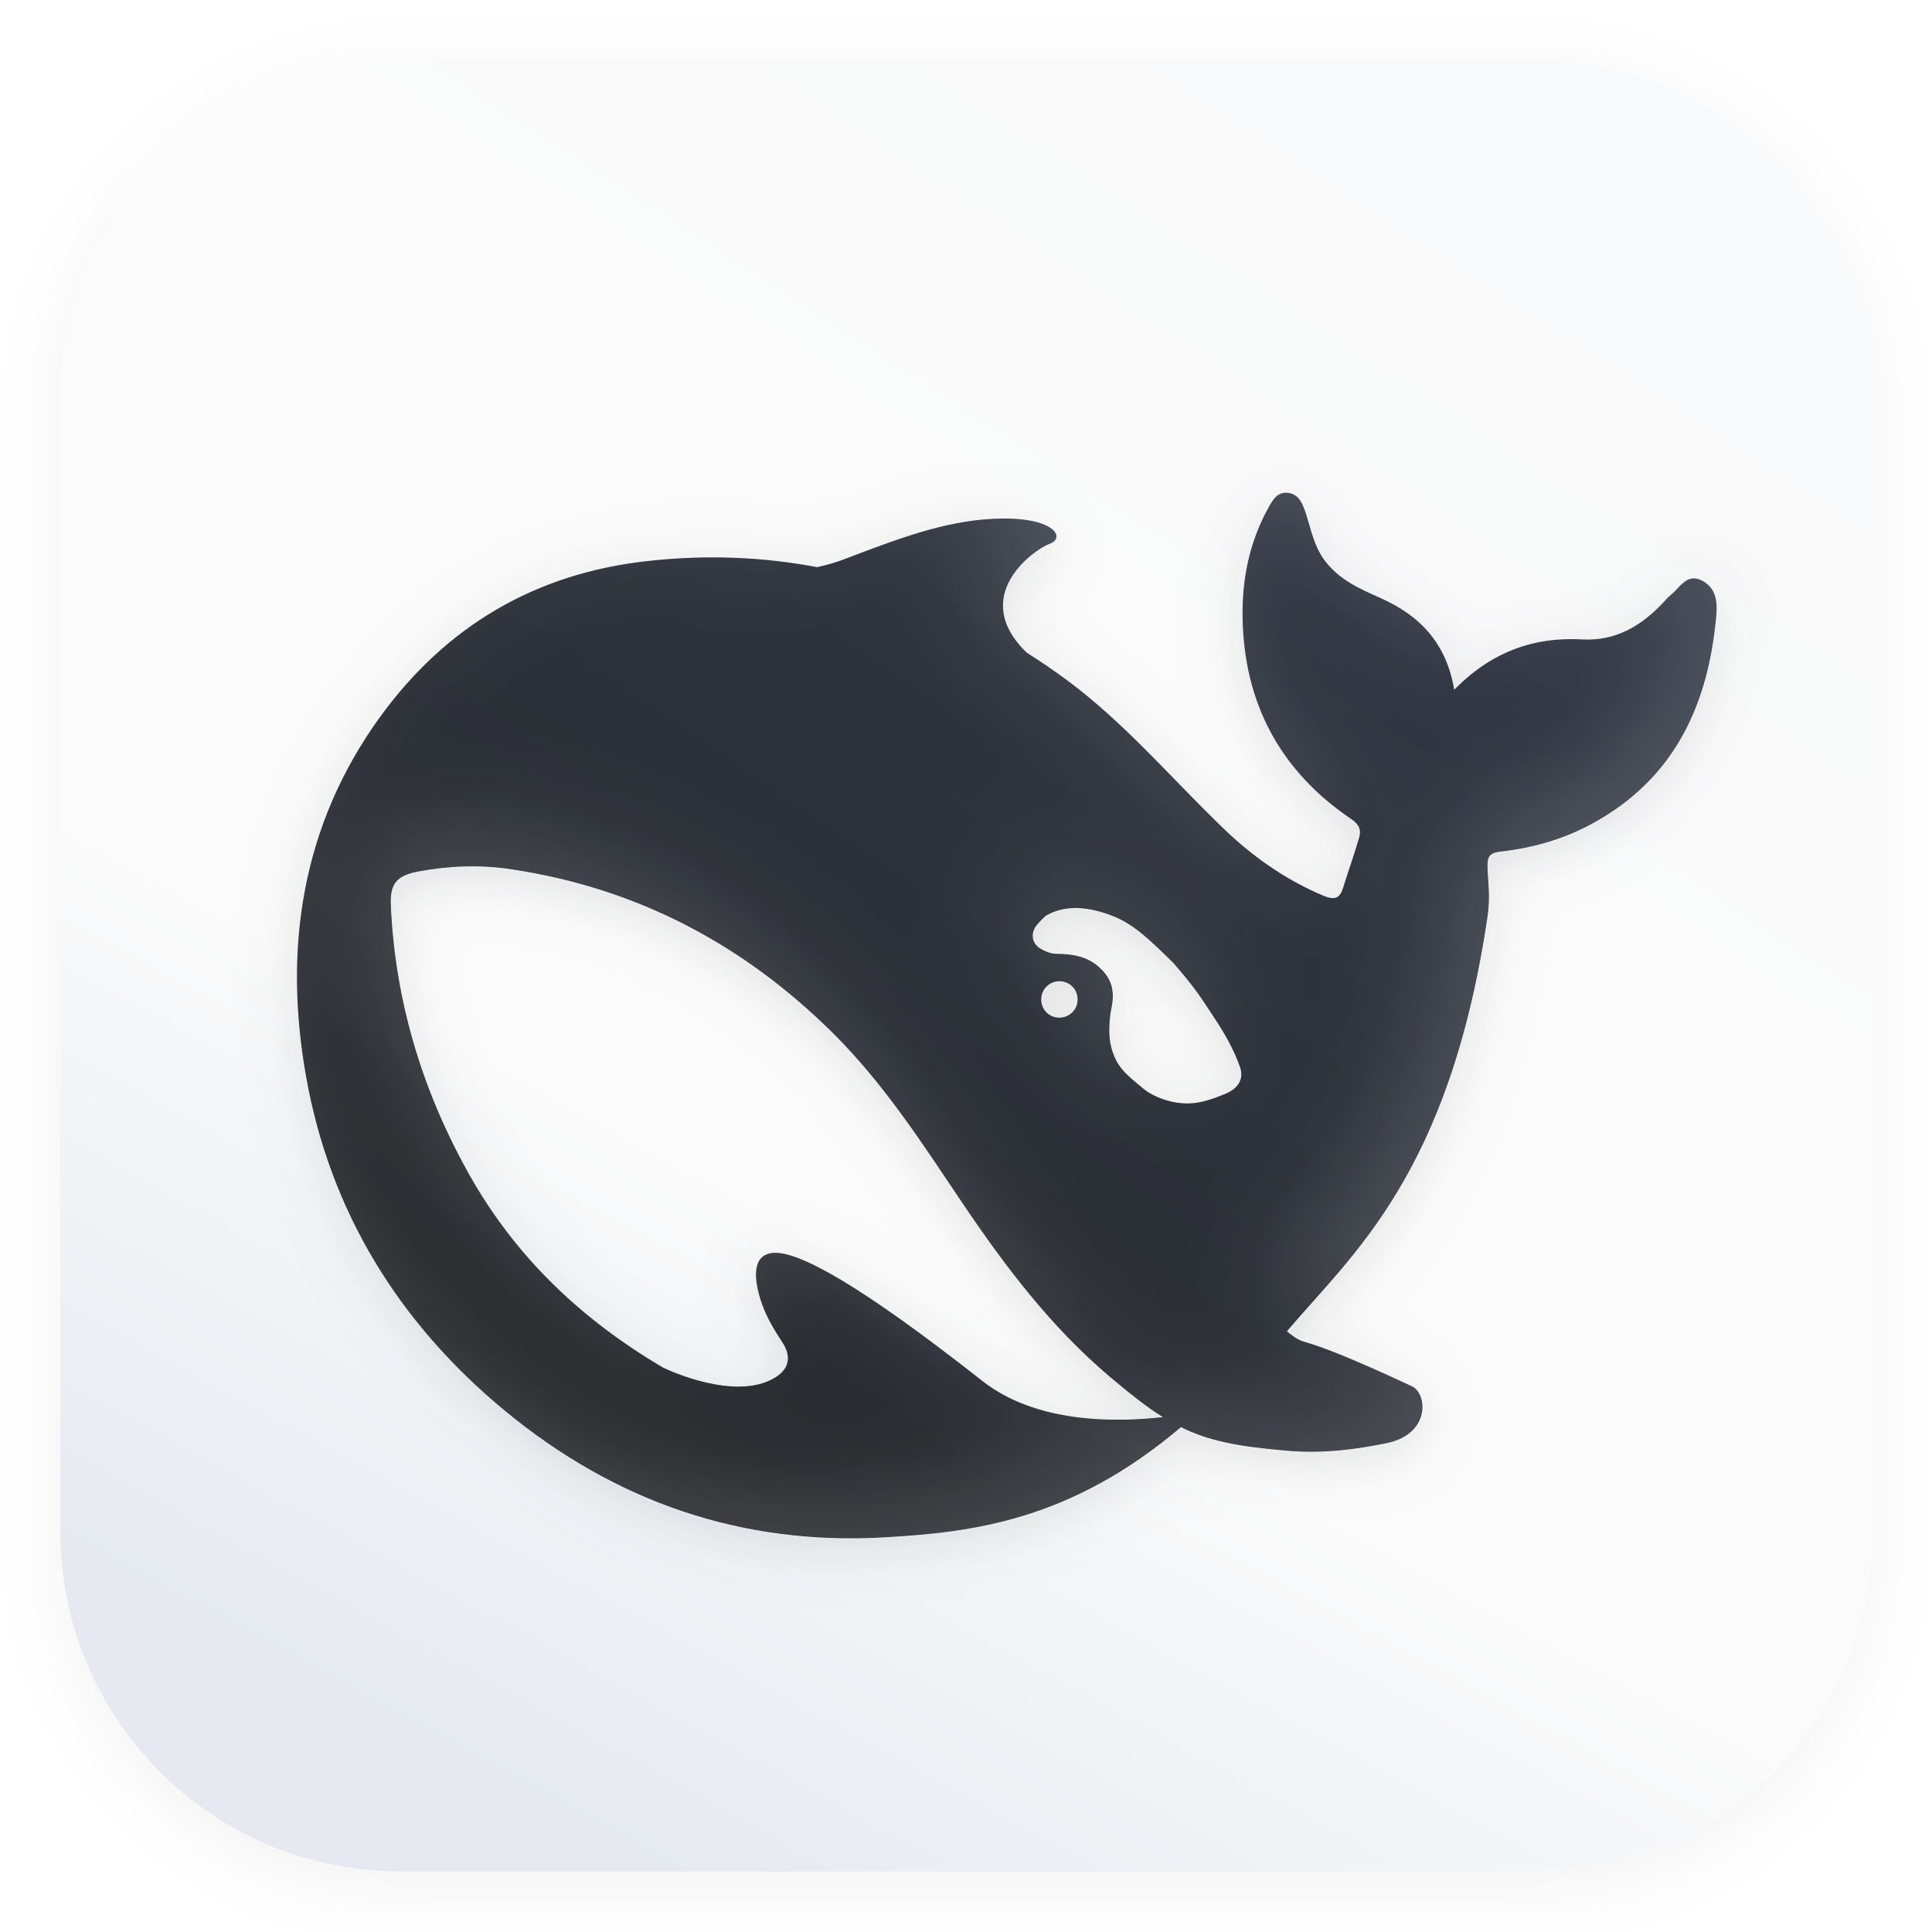
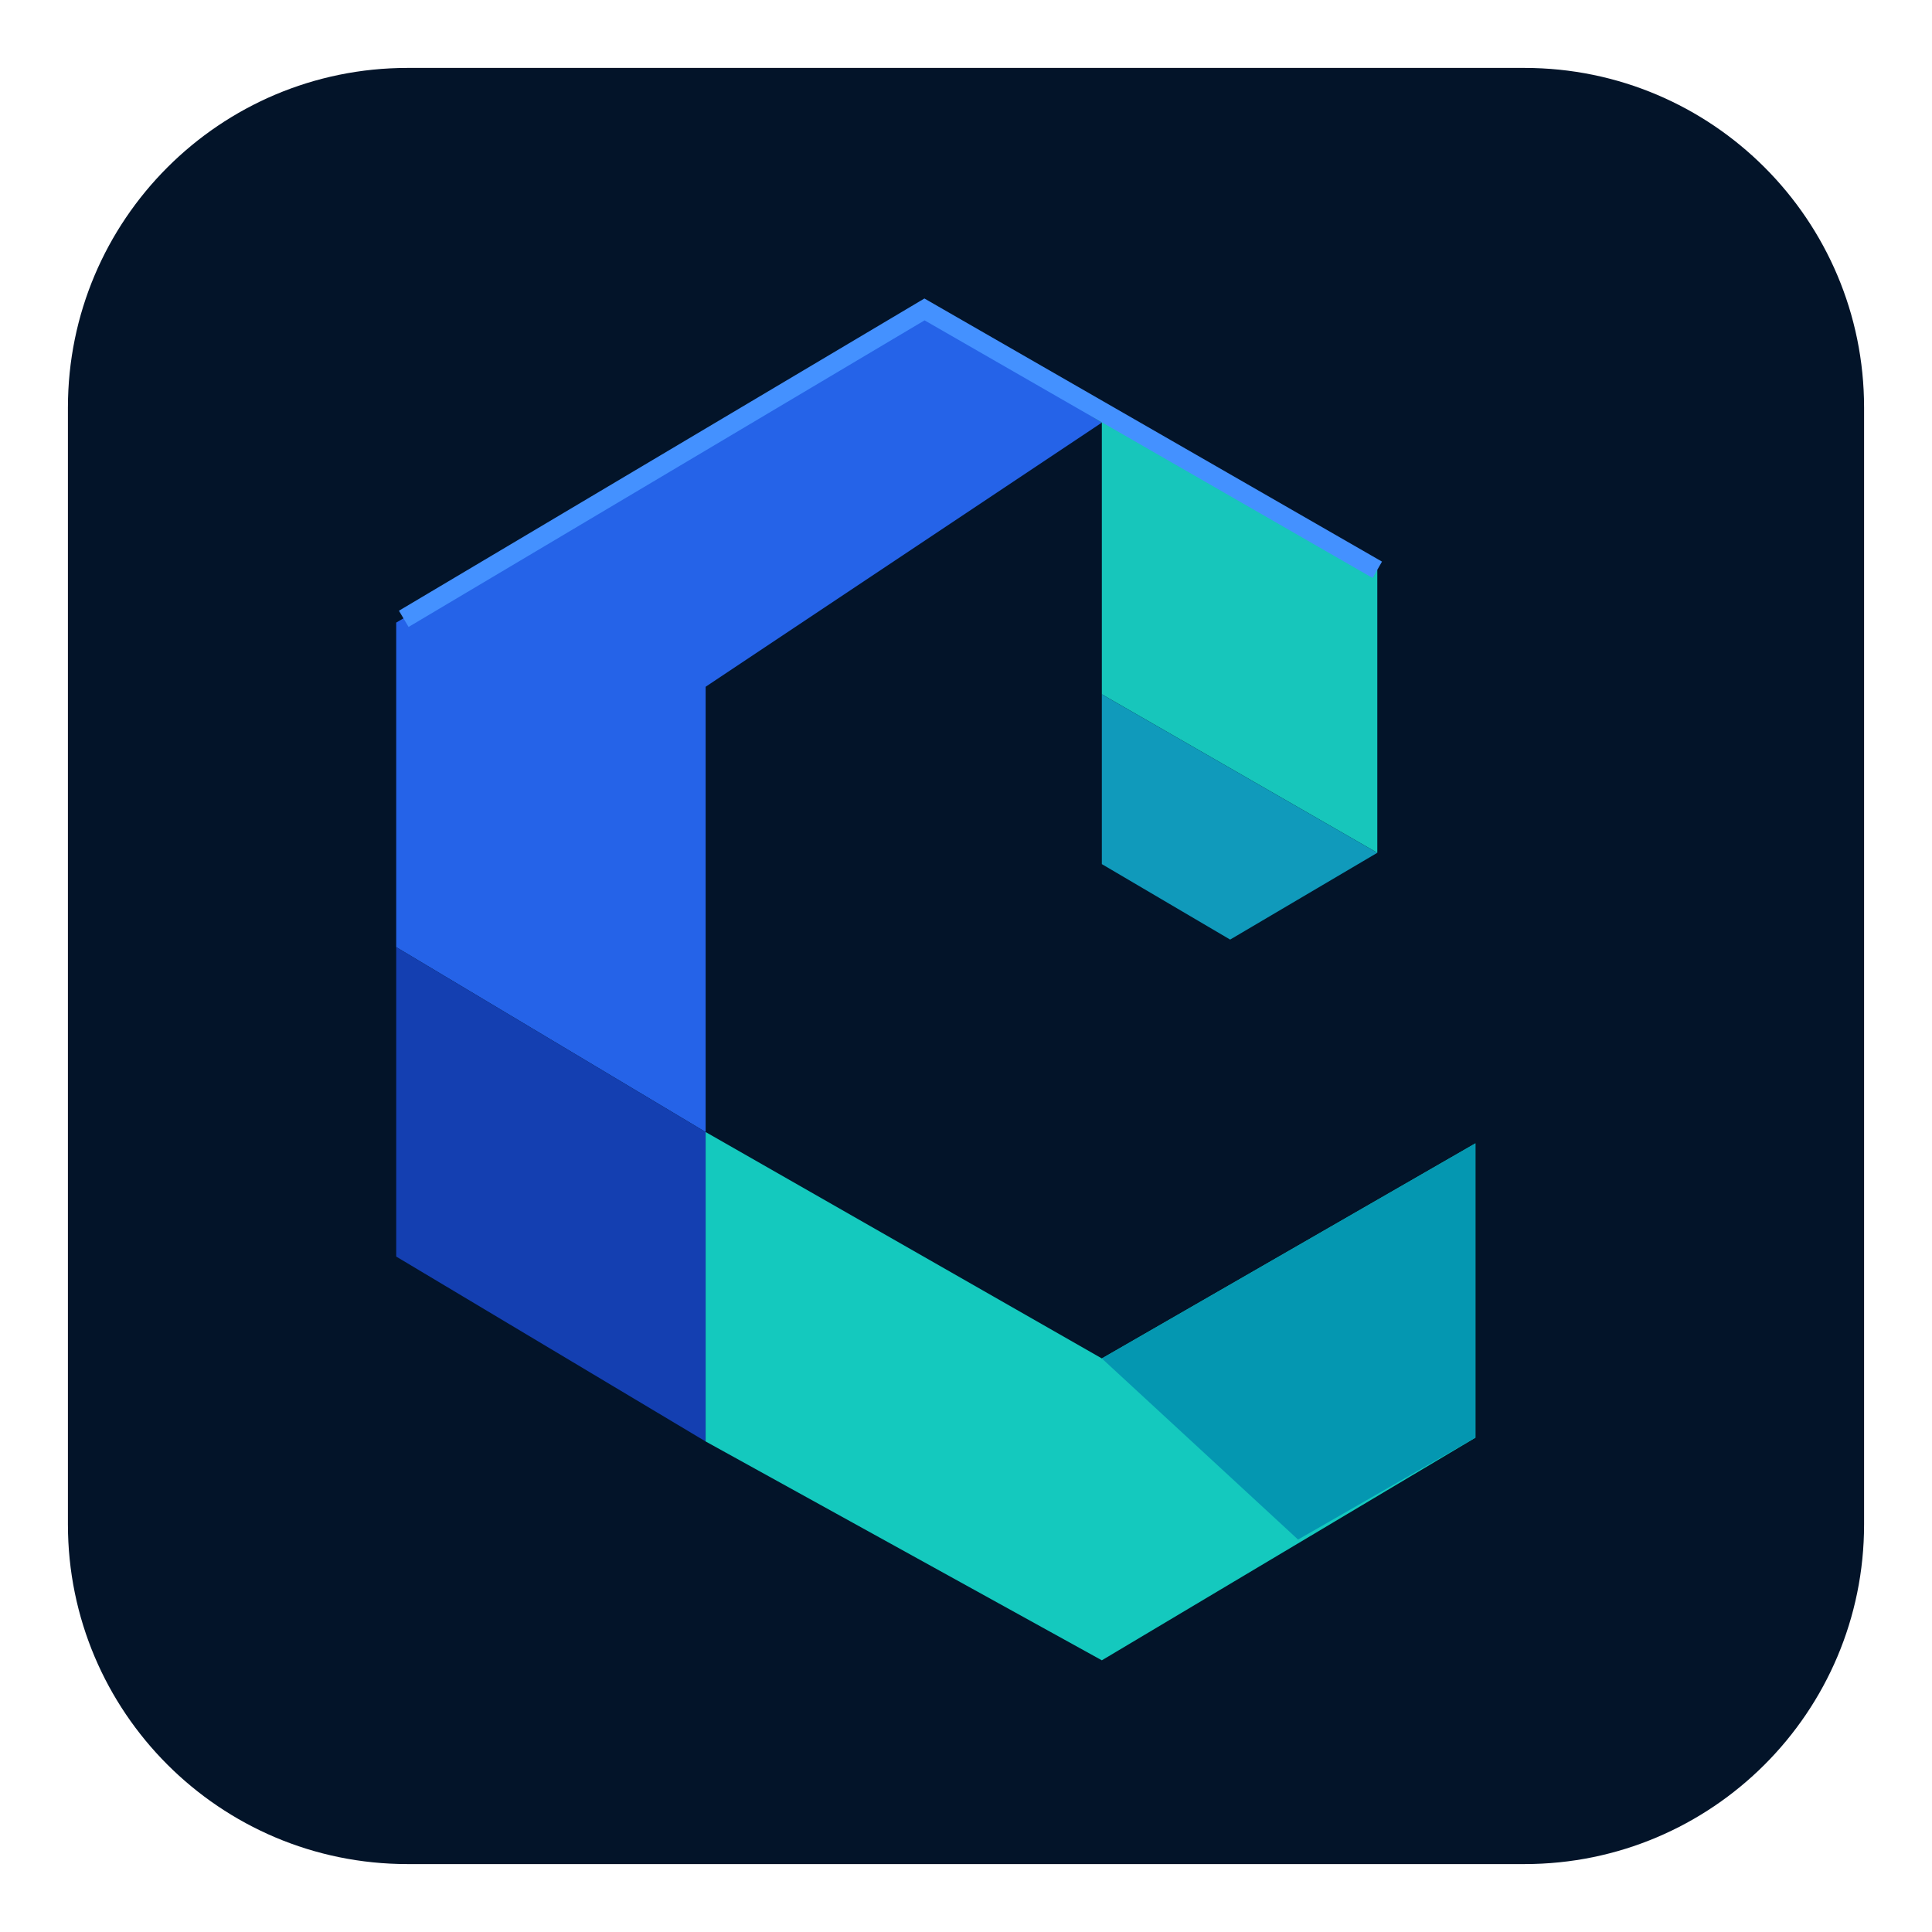
- <svg xmlns="http://www.w3.org/2000/svg" width="1024" height="1024" viewBox="0 0 1024 1024" fill="none">
-   <g transform="translate(32 32) scale(0.9375) translate(-40 -32)">
-     <g filter="url(#filter0_d_1637_371)">
-       <rect rx="192" width="1024" height="1024" transform="translate(40 32)" fill="#FBFBFB" />
-       <rect rx="192" width="1024" height="1024" transform="translate(40 32)" fill="url(#paint0_linear_1637_371)" fill-opacity="0.4" />
-       <rect rx="192" width="1024" height="1024" transform="translate(40 32)" fill="url(#paint1_linear_1637_371)" fill-opacity="0.8" />
-       <g id="tray-glyph" filter="url(#filter1_ddi_1637_371)">
-         <path d="M968.002 326.025C959.5 321.85 955.842 329.804 950.865 333.835C949.162 335.143 947.722 336.834 946.283 338.393C933.859 351.673 919.336 360.407 900.376 359.363C872.649 357.804 848.963 366.525 828.035 387.759C823.586 361.583 808.812 345.951 786.313 335.936C774.536 330.729 762.64 325.51 754.401 314.186C748.645 306.112 747.074 297.127 744.195 288.274C742.36 282.936 740.538 277.465 734.385 276.554C727.718 275.51 725.103 281.112 722.476 285.803C712.006 304.95 707.952 326.039 708.349 347.405C709.26 395.463 729.54 433.742 769.823 460.962C774.404 464.094 775.579 467.212 774.14 471.771C771.394 481.153 768.119 490.257 765.241 499.639C763.406 505.624 760.66 506.933 754.256 504.329C732.154 495.08 713.049 481.417 696.175 464.874C667.524 437.138 641.633 406.536 609.325 382.566C601.733 376.964 594.154 371.758 586.298 366.802C553.33 334.773 590.616 308.464 599.251 305.333C608.282 302.082 602.393 290.877 573.214 291.009C544.048 291.141 517.364 300.906 483.353 313.935C478.389 315.891 473.147 317.318 467.786 318.494C436.917 312.64 404.873 311.332 371.377 315.111C308.332 322.141 257.975 351.964 220.953 402.876C176.471 464.081 166.014 533.624 178.835 606.153C192.302 682.594 231.291 745.887 291.194 795.372C353.328 846.68 424.876 871.813 506.498 866.99C556.076 864.122 611.279 857.489 673.532 804.74C689.23 812.55 705.708 815.681 733.052 818.02C754.111 819.976 774.391 816.976 790.076 813.726C814.674 808.519 812.971 785.726 804.072 781.564C731.995 747.962 747.826 761.638 733.435 750.565C770.06 707.198 825.263 662.139 846.85 516.156C848.553 504.567 847.114 497.273 846.85 487.892C846.718 482.157 848.025 479.95 854.574 479.303C872.623 477.215 890.156 472.273 906.238 463.42C952.938 437.892 971.765 395.965 976.215 345.7C976.875 338.01 976.083 330.069 967.976 326.039L968.002 326.025ZM561.067 778.432C491.222 723.477 457.343 705.374 443.347 706.154C430.263 706.933 432.626 721.918 435.505 731.682C438.515 741.315 442.436 747.962 447.929 756.418C451.718 762.021 454.346 770.345 444.14 776.609C421.641 790.549 382.533 771.918 380.698 771.006C335.174 744.182 297.109 708.757 270.293 660.316C244.389 613.698 229.35 563.685 226.868 510.302C226.208 497.406 230.01 492.847 242.831 490.508C259.704 487.376 277.106 486.729 293.98 489.2C365.264 499.625 425.959 531.523 476.844 582.052C505.878 610.831 527.861 645.213 550.491 678.815C574.561 714.492 600.452 748.49 633.42 776.358C645.066 786.122 654.348 793.548 663.247 799.019C636.431 802.018 591.698 802.666 561.08 778.445L561.067 778.432ZM594.55 562.905C594.55 557.171 599.132 552.625 604.888 552.625C606.195 552.625 607.371 552.876 608.414 553.273C609.853 553.801 611.16 554.581 612.203 555.744C614.038 557.567 615.081 560.17 615.081 562.905C615.081 568.64 610.5 573.185 604.743 573.185C598.987 573.185 594.537 568.627 594.537 562.905H594.55ZM698.539 616.301C691.871 619.037 685.19 621.375 678.787 621.64C668.845 622.155 657.992 618.125 652.103 613.17C642.953 605.479 636.404 601.185 633.658 587.773C632.483 582.039 633.13 573.185 634.186 568.111C636.536 557.171 633.922 550.141 626.212 543.759C619.927 538.553 611.952 537.112 603.185 537.112C599.911 537.112 596.914 535.685 594.682 534.509C591.025 532.686 588.015 528.127 590.893 522.525C591.804 520.701 596.254 516.275 597.297 515.495C609.206 508.716 622.937 510.936 635.625 516.01C647.403 520.833 656.288 529.686 669.109 542.186C682.193 557.289 684.543 561.465 692.003 572.789C697.892 581.642 703.252 590.759 706.909 601.185C709.128 607.699 706.249 613.038 698.539 616.288V616.301Z" fill="url(#paint2_linear_1637_371)" fill-opacity="0.9" />
-       </g>
-     </g>
-   </g>
-   <defs>
-     <filter id="filter0_d_1637_371" x="-8" y="-16" width="1120" height="1120" filterUnits="userSpaceOnUse" color-interpolation-filters="sRGB">
-       <feFlood flood-opacity="0" result="BackgroundImageFix" />
-       <feColorMatrix in="SourceAlpha" type="matrix" values="0 0 0 0 0 0 0 0 0 0 0 0 0 0 0 0 0 0 127 0" result="hardAlpha" />
-       <feOffset dy="8" />
-       <feGaussianBlur stdDeviation="20" />
-       <feComposite in2="hardAlpha" operator="out" />
-       <feColorMatrix type="matrix" values="0 0 0 0 0 0 0 0 0 0 0 0 0 0 0 0 0 0 0.05 0" />
-       <feBlend mode="normal" in2="BackgroundImageFix" result="effect1_dropShadow_1637_371" />
-       <feBlend mode="normal" in="BackgroundImageFix" in2="effect1_dropShadow_1637_371" result="BackgroundImageFix" />
-       <feBlend mode="normal" in="SourceGraphic" in2="BackgroundImageFix" result="shape" />
-     </filter>
-     <filter id="filter1_ddi_1637_371" x="133.744" y="240.427" width="882.652" height="671.147" filterUnits="userSpaceOnUse" color-interpolation-filters="sRGB">
-       <feFlood flood-opacity="0" result="BackgroundImageFix" />
-       <feColorMatrix in="SourceAlpha" type="matrix" values="0 0 0 0 0 0 0 0 0 0 0 0 0 0 0 0 0 0 127 0" result="hardAlpha" />
-       <feOffset dy="4" />
-       <feGaussianBlur stdDeviation="20" />
-       <feComposite in2="hardAlpha" operator="out" />
-       <feColorMatrix type="matrix" values="0 0 0 0 0.176 0 0 0 0 0.192 0 0 0 0 0.231 0 0 0 0.08 0" />
-       <feBlend mode="normal" in2="BackgroundImageFix" result="effect1_dropShadow_1637_371" />
-       <feColorMatrix in="SourceAlpha" type="matrix" values="0 0 0 0 0 0 0 0 0 0 0 0 0 0 0 0 0 0 127 0" result="hardAlpha" />
-       <feOffset dy="8" />
-       <feGaussianBlur stdDeviation="8" />
-       <feComposite in2="hardAlpha" operator="out" />
-       <feColorMatrix type="matrix" values="0 0 0 0 0.173 0 0 0 0 0.188 0 0 0 0 0.224 0 0 0 0.04 0" />
-       <feBlend mode="normal" in2="effect1_dropShadow_1637_371" result="effect2_dropShadow_1637_371" />
-       <feBlend mode="normal" in="SourceGraphic" in2="BackgroundImageFix" result="shape" />
-       <feColorMatrix in="SourceAlpha" type="matrix" values="0 0 0 0 0 0 0 0 0 0 0 0 0 0 0 0 0 0 127 0" result="hardAlpha" />
-       <feOffset dx="-16" dy="-20" />
-       <feGaussianBlur stdDeviation="30" />
-       <feComposite in2="hardAlpha" operator="arithmetic" k2="-1" k3="1" />
-       <feColorMatrix type="matrix" values="0 0 0 0 1 0 0 0 0 1 0 0 0 0 1 0 0 0 0.15 0" />
-       <feBlend mode="normal" in2="shape" result="effect3_innerShadow_1637_371" />
-       <feBlend mode="normal" in="effect3_innerShadow_1637_371" in2="effect2_dropShadow_1637_371" result="effect3_innerShadow_1637_371" />
-     </filter>
-     <linearGradient id="paint0_linear_1637_371" x1="973.58" y1="1.59609e-05" x2="378.123" y2="917.86" gradientUnits="userSpaceOnUse">
-       <stop offset="0.142" stop-color="#D4DBE9" />
-       <stop offset="0.486" stop-color="#FBFBFB" />
-     </linearGradient>
-     <linearGradient id="paint1_linear_1637_371" x1="603.371" y1="445.063" x2="239.356" y2="1111.41" gradientUnits="userSpaceOnUse">
-       <stop offset="0.363" stop-color="#FBFBFB" />
-       <stop offset="0.83" stop-color="#E1E6EE" />
-     </linearGradient>
-     <linearGradient id="paint2_linear_1637_371" x1="849.855" y1="39.085" x2="331.636" y2="802.645" gradientUnits="userSpaceOnUse">
-       <stop offset="0.086" stop-color="#1C2434" />
-       <stop offset="1" stop-color="#0F1115" />
-     </linearGradient>
-   </defs>
+ <svg xmlns="http://www.w3.org/2000/svg" viewBox="0 0 512 512">
+   <rect x="18" y="18" width="476" height="476" rx="90" fill="#031429" />
+   <path d="M105 165 245 82 292 112 187 182 187 300 105 251Z" fill="#2563E8" />
+   <path d="M105 251 187 300 187 382 105 333Z" fill="#143FB1" />
+   <path d="M245 82 365 151 365 226 292 184 292 112Z" fill="#17C6BB" />
+   <path d="M292 184 365 226 326 249 292 229Z" fill="#109ABB" />
+   <path d="M187 300 292 360 391 303 391 381 292 440 187 382Z" fill="#14C9BE" />
+   <path d="M292 360 391 303 391 381 344 408Z" fill="#0497B1" />
+   <path d="M107 164 245 82 365 151" fill="none" stroke="#4491FF" stroke-width="5" />
</svg>
